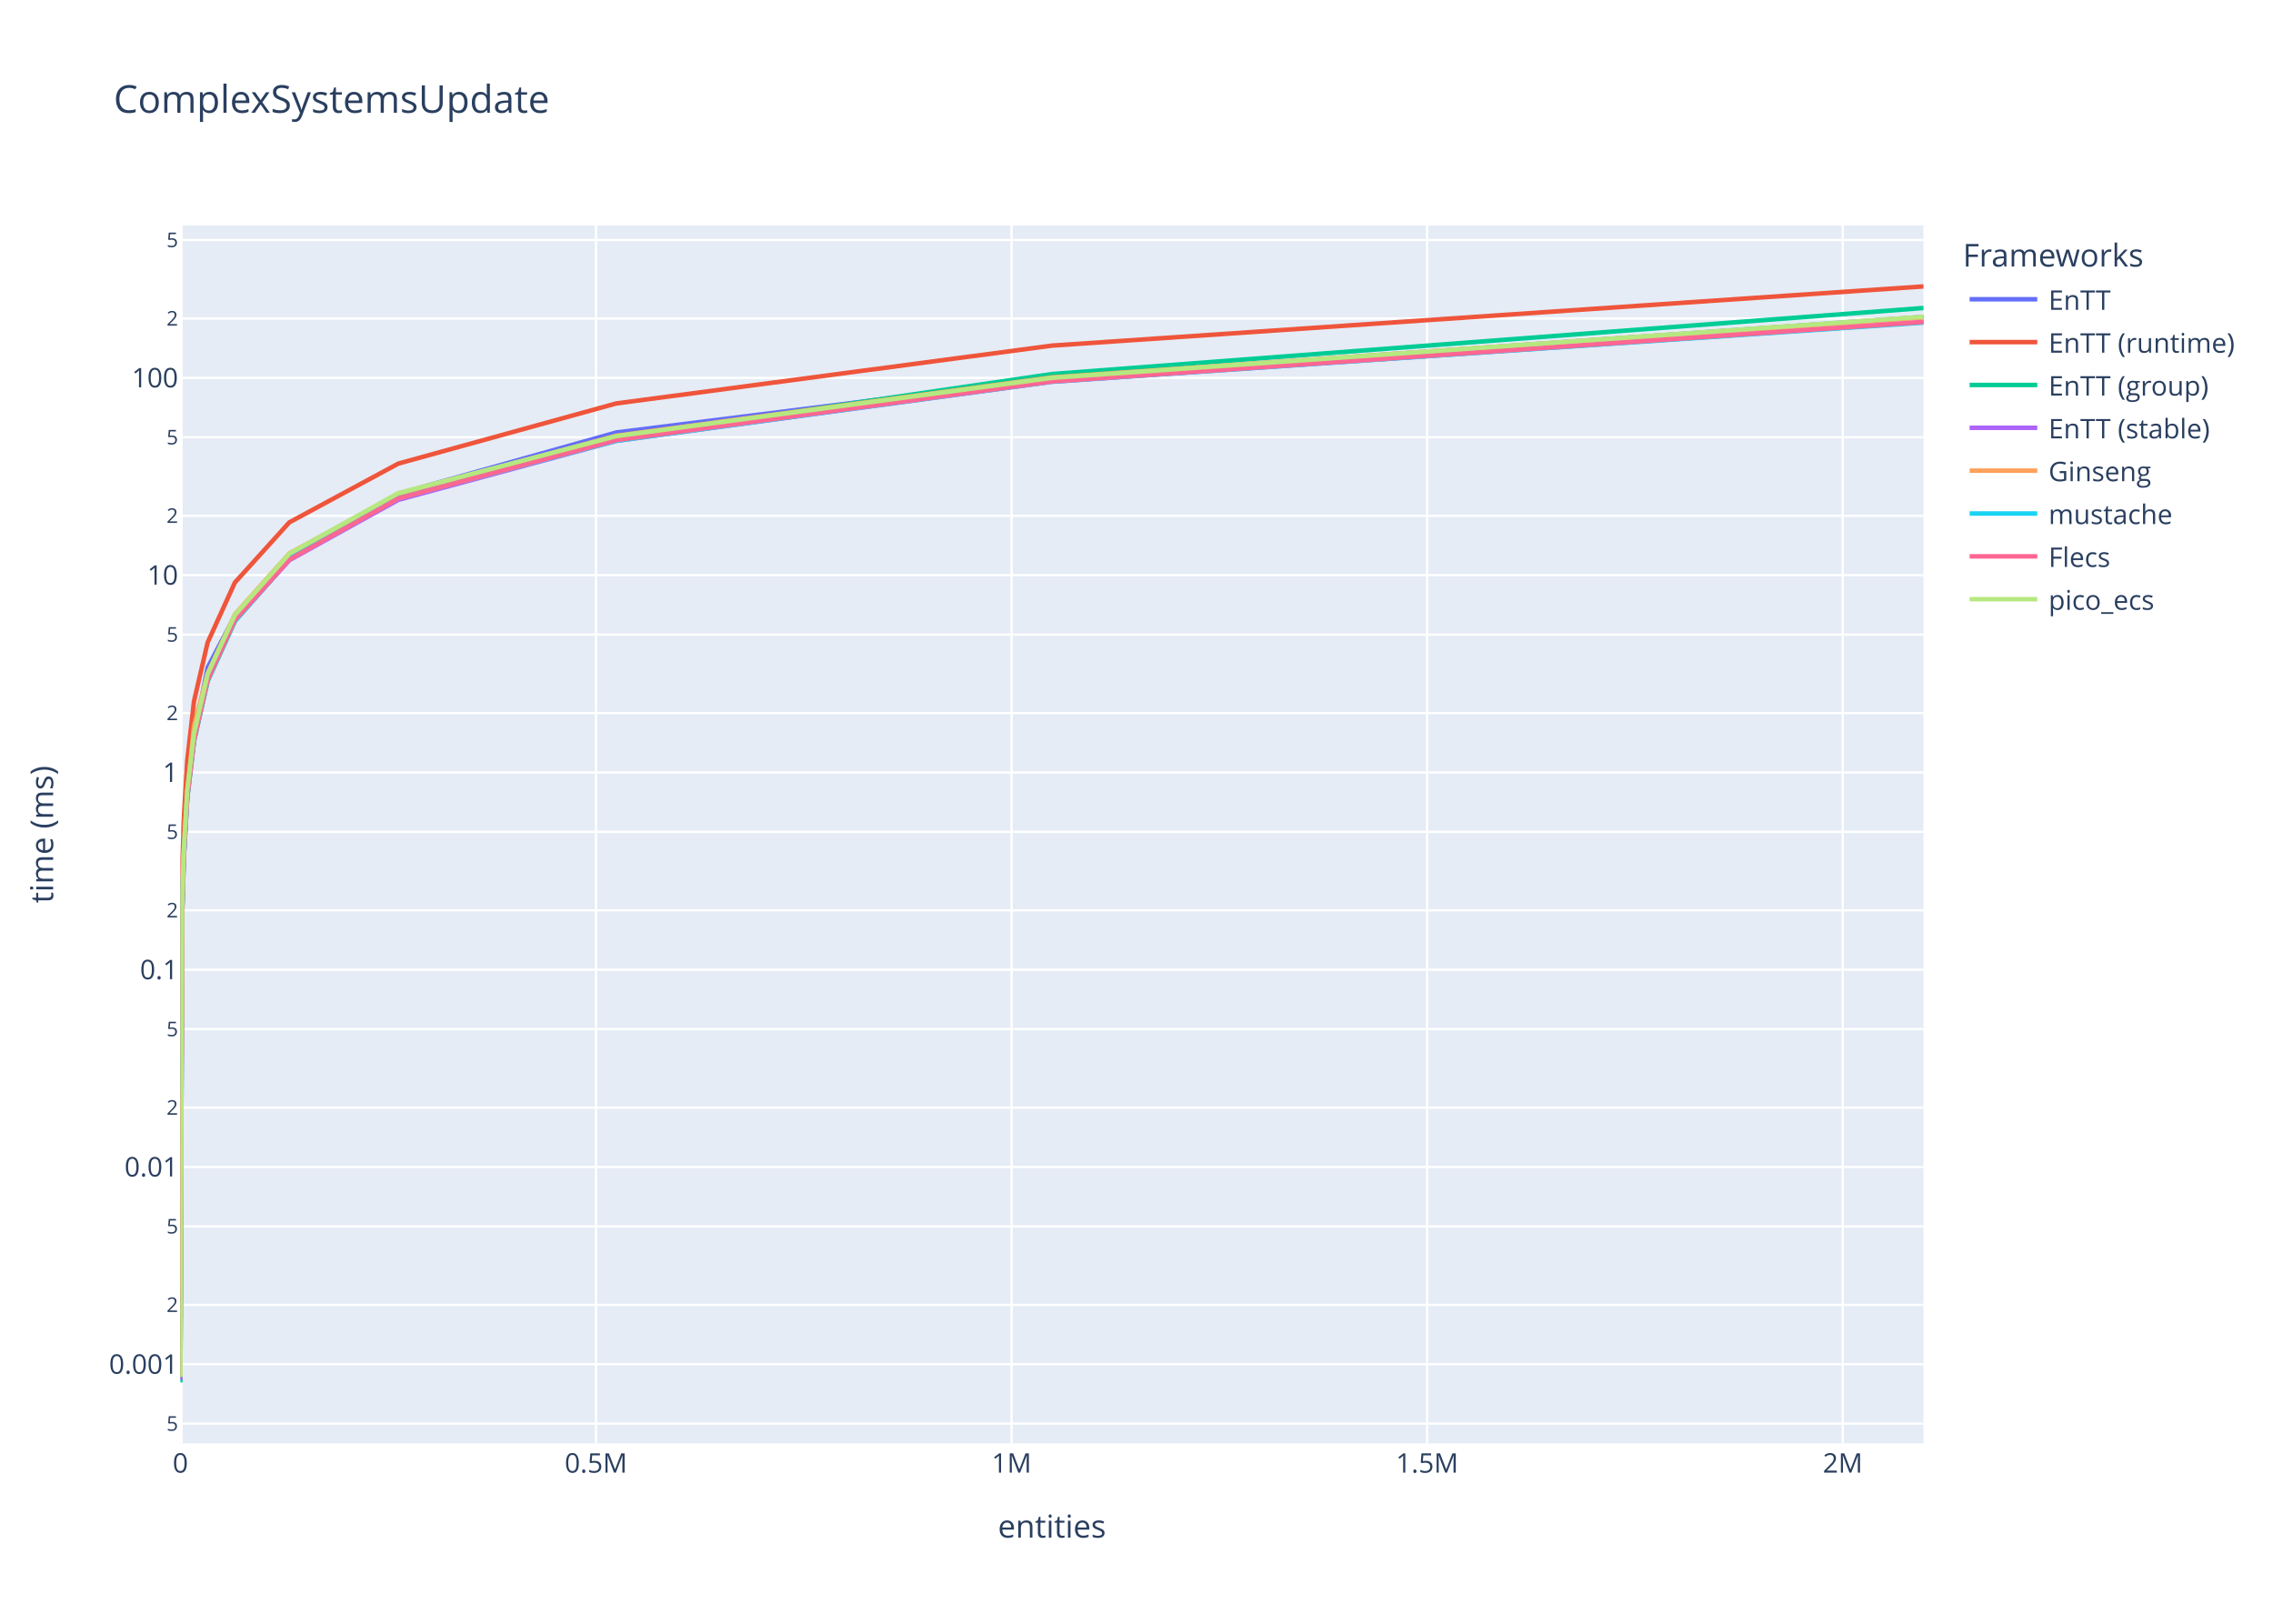
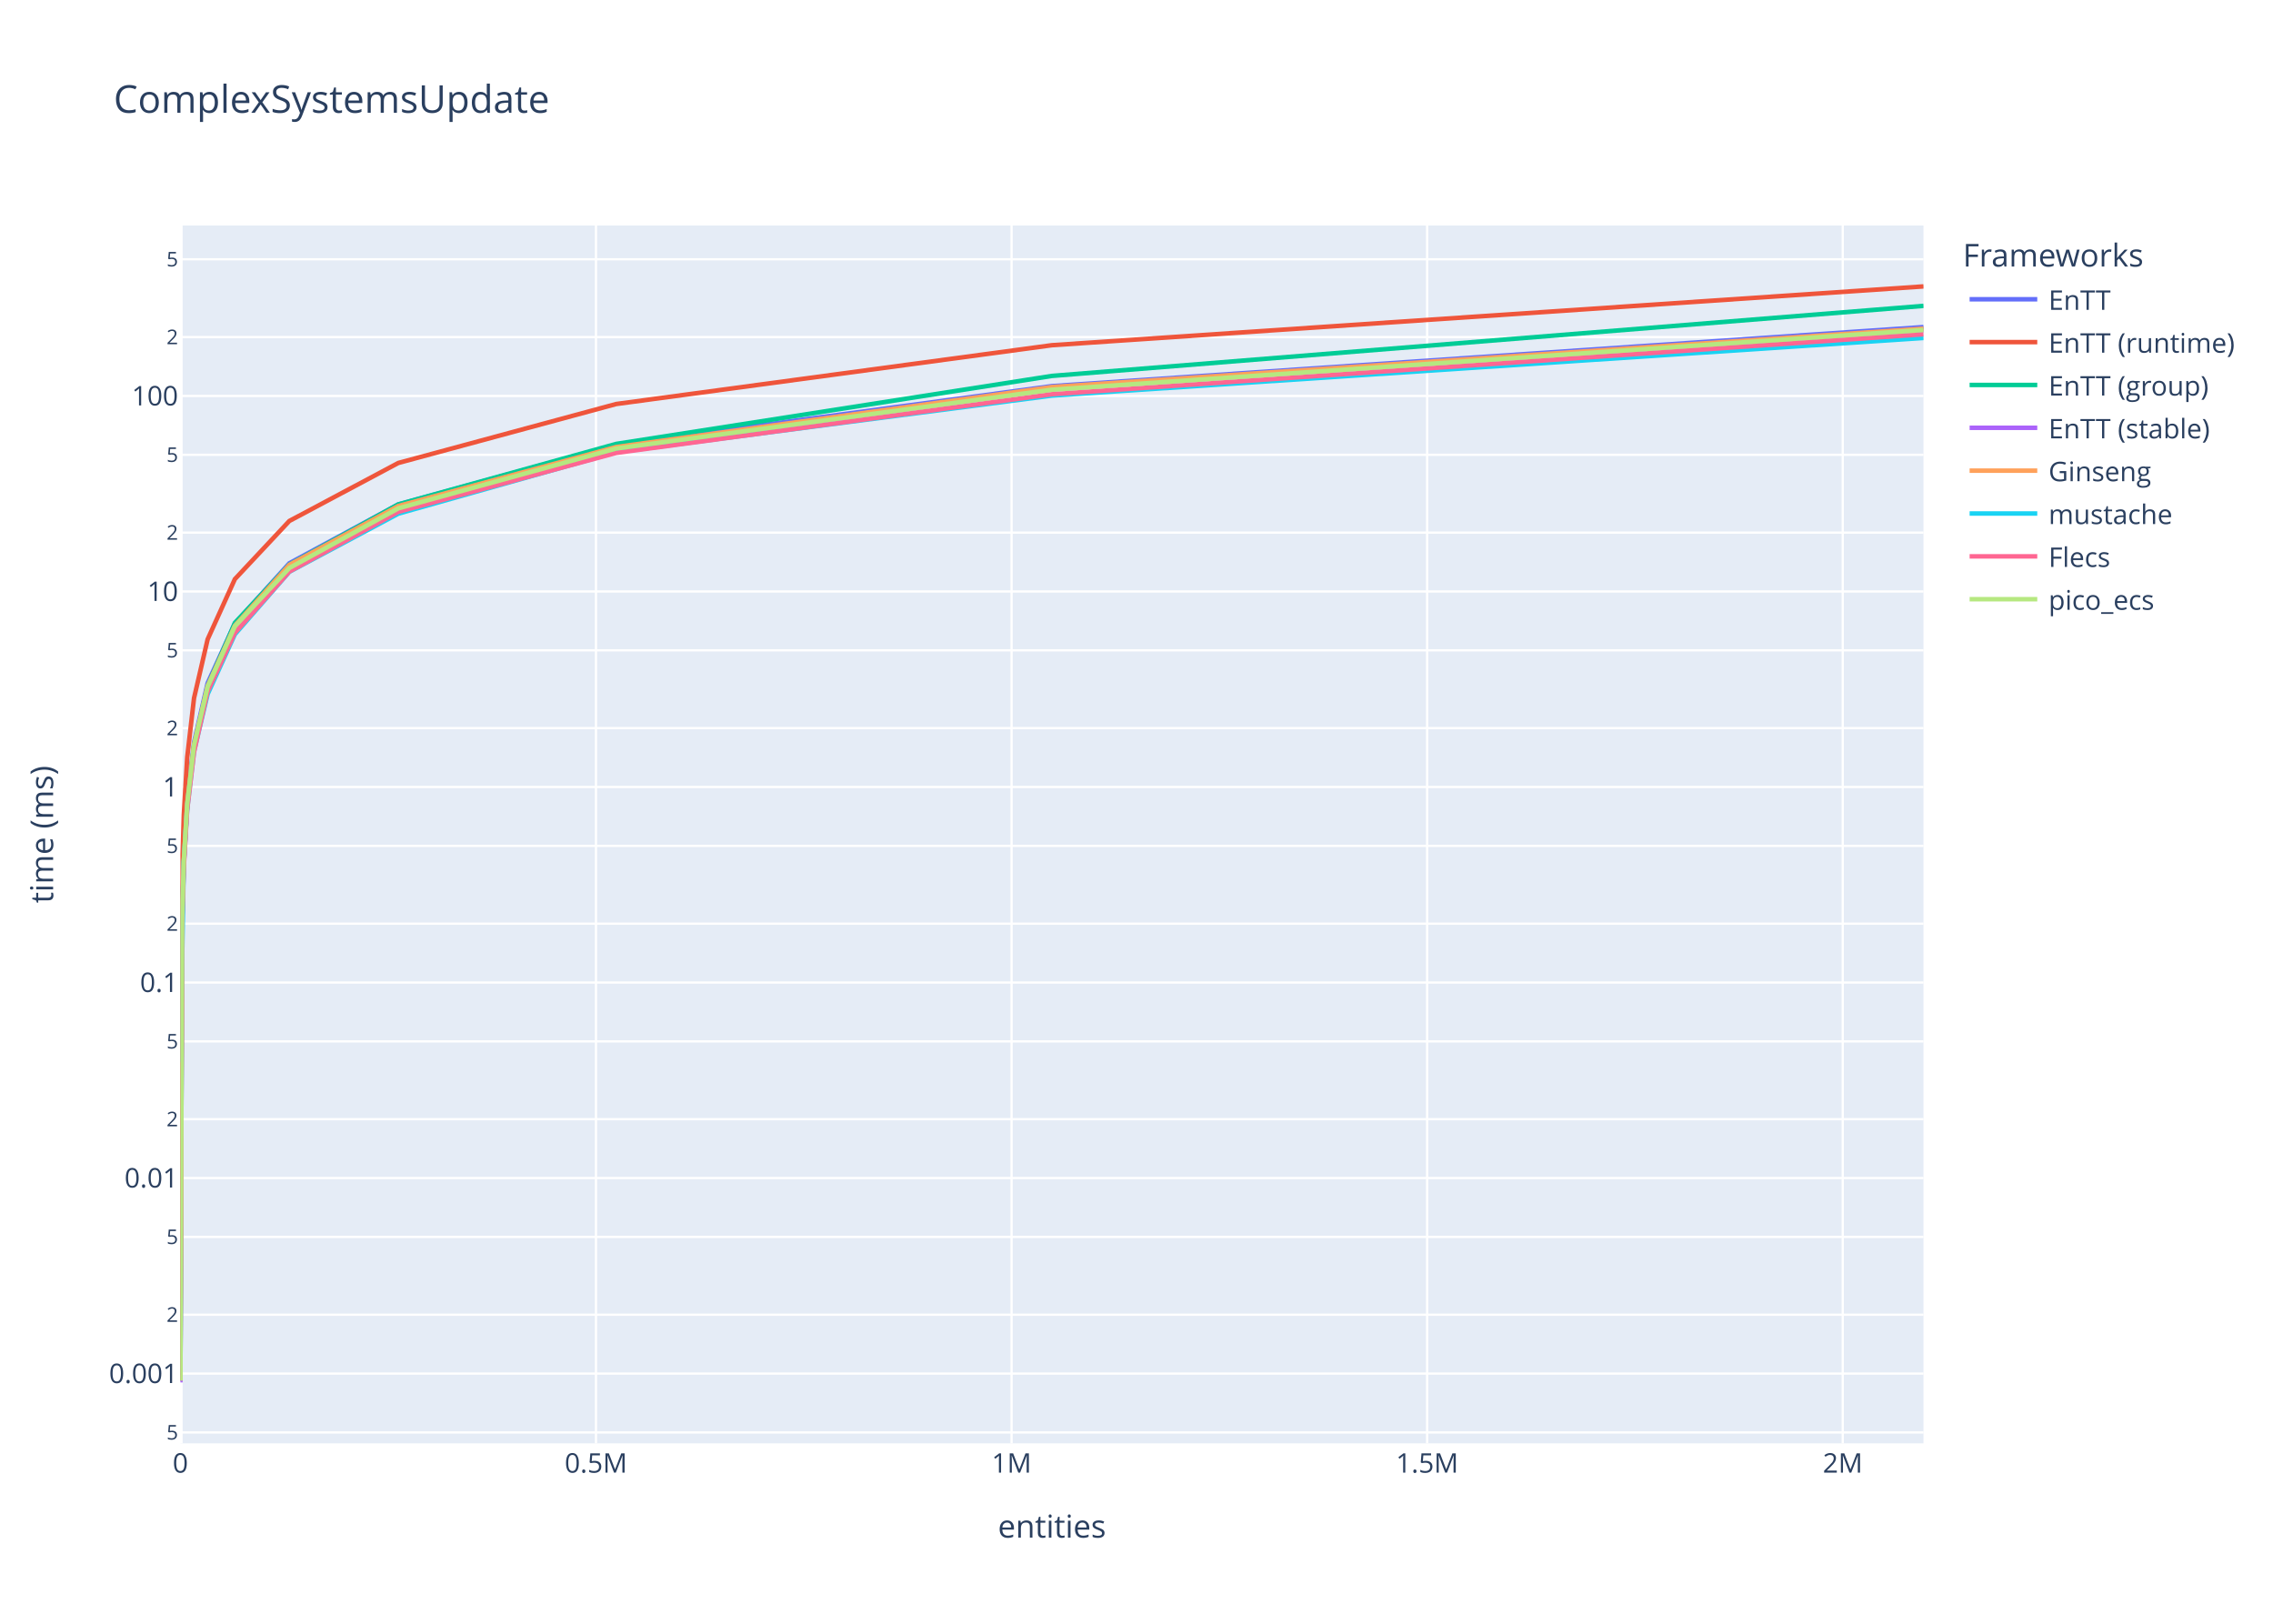
<svg xmlns="http://www.w3.org/2000/svg" class="main-svg" width="1008" height="720" style="" viewBox="0 0 1008 720">
  <rect x="0" y="0" width="1008" height="720" style="fill: rgb(255, 255, 255); fill-opacity: 1;" />
-   <defs id="defs-f46cfc">
+   <defs id="defs-4de350">
    <g class="clips">
-       <clipPath id="clipf46cfcxyplot" class="plotclip">
+       <clipPath id="clip4de350xyplot" class="plotclip">
        <rect width="773" height="540" />
      </clipPath>
-       <clipPath class="axesclip" id="clipf46cfcx">
+       <clipPath class="axesclip" id="clip4de350x">
        <rect x="80" y="0" width="773" height="720" />
      </clipPath>
-       <clipPath class="axesclip" id="clipf46cfcy">
+       <clipPath class="axesclip" id="clip4de350y">
        <rect x="0" y="100" width="1008" height="540" />
      </clipPath>
-       <clipPath class="axesclip" id="clipf46cfcxy">
+       <clipPath class="axesclip" id="clip4de350xy">
        <rect x="80" y="100" width="773" height="540" />
      </clipPath>
    </g>
    <g class="gradients" />
    <g class="patterns" />
  </defs>
  <g class="bglayer">
    <rect class="bg" x="80" y="100" width="773" height="540" style="fill: rgb(229, 236, 246); fill-opacity: 1; stroke-width: 0;" />
  </g>
  <g class="layer-below">
    <g class="imagelayer" />
    <g class="shapelayer" />
  </g>
  <g class="cartesianlayer">
    <g class="subplot xy">
      <g class="layer-subplot">
        <g class="shapelayer" />
        <g class="imagelayer" />
      </g>
      <g class="minor-gridlayer">
        <g class="x" />
        <g class="y" />
      </g>
      <g class="gridlayer">
        <g class="x">
          <path class="xgrid crisp" transform="translate(264.3,0)" d="M0,100v540" style="stroke: rgb(255, 255, 255); stroke-opacity: 1; stroke-width: 1px;" />
          <path class="xgrid crisp" transform="translate(448.6,0)" d="M0,100v540" style="stroke: rgb(255, 255, 255); stroke-opacity: 1; stroke-width: 1px;" />
          <path class="xgrid crisp" transform="translate(632.89,0)" d="M0,100v540" style="stroke: rgb(255, 255, 255); stroke-opacity: 1; stroke-width: 1px;" />
          <path class="xgrid crisp" transform="translate(817.19,0)" d="M0,100v540" style="stroke: rgb(255, 255, 255); stroke-opacity: 1; stroke-width: 1px;" />
        </g>
        <g class="y">
-           <path class="ygrid crisp" transform="translate(0,631.28)" d="M80,0h773" style="stroke: rgb(255, 255, 255); stroke-opacity: 1; stroke-width: 1px;" />
-           <path class="ygrid crisp" transform="translate(0,604.95)" d="M80,0h773" style="stroke: rgb(255, 255, 255); stroke-opacity: 1; stroke-width: 1px;" />
-           <path class="ygrid crisp" transform="translate(0,578.61)" d="M80,0h773" style="stroke: rgb(255, 255, 255); stroke-opacity: 1; stroke-width: 1px;" />
-           <path class="ygrid crisp" transform="translate(0,543.8)" d="M80,0h773" style="stroke: rgb(255, 255, 255); stroke-opacity: 1; stroke-width: 1px;" />
-           <path class="ygrid crisp" transform="translate(0,517.47)" d="M80,0h773" style="stroke: rgb(255, 255, 255); stroke-opacity: 1; stroke-width: 1px;" />
-           <path class="ygrid crisp" transform="translate(0,491.14)" d="M80,0h773" style="stroke: rgb(255, 255, 255); stroke-opacity: 1; stroke-width: 1px;" />
-           <path class="ygrid crisp" transform="translate(0,456.33)" d="M80,0h773" style="stroke: rgb(255, 255, 255); stroke-opacity: 1; stroke-width: 1px;" />
-           <path class="ygrid crisp" transform="translate(0,430)" d="M80,0h773" style="stroke: rgb(255, 255, 255); stroke-opacity: 1; stroke-width: 1px;" />
-           <path class="ygrid crisp" transform="translate(0,403.66)" d="M80,0h773" style="stroke: rgb(255, 255, 255); stroke-opacity: 1; stroke-width: 1px;" />
-           <path class="ygrid crisp" transform="translate(0,368.85)" d="M80,0h773" style="stroke: rgb(255, 255, 255); stroke-opacity: 1; stroke-width: 1px;" />
-           <path class="ygrid crisp" transform="translate(0,342.52)" d="M80,0h773" style="stroke: rgb(255, 255, 255); stroke-opacity: 1; stroke-width: 1px;" />
-           <path class="ygrid crisp" transform="translate(0,316.19)" d="M80,0h773" style="stroke: rgb(255, 255, 255); stroke-opacity: 1; stroke-width: 1px;" />
-           <path class="ygrid crisp" transform="translate(0,281.38)" d="M80,0h773" style="stroke: rgb(255, 255, 255); stroke-opacity: 1; stroke-width: 1px;" />
-           <path class="ygrid crisp" transform="translate(0,255.04)" d="M80,0h773" style="stroke: rgb(255, 255, 255); stroke-opacity: 1; stroke-width: 1px;" />
-           <path class="ygrid crisp" transform="translate(0,228.71)" d="M80,0h773" style="stroke: rgb(255, 255, 255); stroke-opacity: 1; stroke-width: 1px;" />
-           <path class="ygrid crisp" transform="translate(0,193.9)" d="M80,0h773" style="stroke: rgb(255, 255, 255); stroke-opacity: 1; stroke-width: 1px;" />
-           <path class="ygrid crisp" transform="translate(0,167.57)" d="M80,0h773" style="stroke: rgb(255, 255, 255); stroke-opacity: 1; stroke-width: 1px;" />
-           <path class="ygrid crisp" transform="translate(0,141.23)" d="M80,0h773" style="stroke: rgb(255, 255, 255); stroke-opacity: 1; stroke-width: 1px;" />
-           <path class="ygrid crisp" transform="translate(0,106.42)" d="M80,0h773" style="stroke: rgb(255, 255, 255); stroke-opacity: 1; stroke-width: 1px;" />
+           <path class="ygrid crisp" transform="translate(0,635.17)" d="M80,0h773" style="stroke: rgb(255, 255, 255); stroke-opacity: 1; stroke-width: 1px;" />
+           <path class="ygrid crisp" transform="translate(0,609.07)" d="M80,0h773" style="stroke: rgb(255, 255, 255); stroke-opacity: 1; stroke-width: 1px;" />
+           <path class="ygrid crisp" transform="translate(0,582.98)" d="M80,0h773" style="stroke: rgb(255, 255, 255); stroke-opacity: 1; stroke-width: 1px;" />
+           <path class="ygrid crisp" transform="translate(0,548.47)" d="M80,0h773" style="stroke: rgb(255, 255, 255); stroke-opacity: 1; stroke-width: 1px;" />
+           <path class="ygrid crisp" transform="translate(0,522.37)" d="M80,0h773" style="stroke: rgb(255, 255, 255); stroke-opacity: 1; stroke-width: 1px;" />
+           <path class="ygrid crisp" transform="translate(0,496.27)" d="M80,0h773" style="stroke: rgb(255, 255, 255); stroke-opacity: 1; stroke-width: 1px;" />
+           <path class="ygrid crisp" transform="translate(0,461.77)" d="M80,0h773" style="stroke: rgb(255, 255, 255); stroke-opacity: 1; stroke-width: 1px;" />
+           <path class="ygrid crisp" transform="translate(0,435.67)" d="M80,0h773" style="stroke: rgb(255, 255, 255); stroke-opacity: 1; stroke-width: 1px;" />
+           <path class="ygrid crisp" transform="translate(0,409.57)" d="M80,0h773" style="stroke: rgb(255, 255, 255); stroke-opacity: 1; stroke-width: 1px;" />
+           <path class="ygrid crisp" transform="translate(0,375.07)" d="M80,0h773" style="stroke: rgb(255, 255, 255); stroke-opacity: 1; stroke-width: 1px;" />
+           <path class="ygrid crisp" transform="translate(0,348.97)" d="M80,0h773" style="stroke: rgb(255, 255, 255); stroke-opacity: 1; stroke-width: 1px;" />
+           <path class="ygrid crisp" transform="translate(0,322.87)" d="M80,0h773" style="stroke: rgb(255, 255, 255); stroke-opacity: 1; stroke-width: 1px;" />
+           <path class="ygrid crisp" transform="translate(0,288.37)" d="M80,0h773" style="stroke: rgb(255, 255, 255); stroke-opacity: 1; stroke-width: 1px;" />
+           <path class="ygrid crisp" transform="translate(0,262.27)" d="M80,0h773" style="stroke: rgb(255, 255, 255); stroke-opacity: 1; stroke-width: 1px;" />
+           <path class="ygrid crisp" transform="translate(0,236.17)" d="M80,0h773" style="stroke: rgb(255, 255, 255); stroke-opacity: 1; stroke-width: 1px;" />
+           <path class="ygrid crisp" transform="translate(0,201.67)" d="M80,0h773" style="stroke: rgb(255, 255, 255); stroke-opacity: 1; stroke-width: 1px;" />
+           <path class="ygrid crisp" transform="translate(0,175.57)" d="M80,0h773" style="stroke: rgb(255, 255, 255); stroke-opacity: 1; stroke-width: 1px;" />
+           <path class="ygrid crisp" transform="translate(0,149.47)" d="M80,0h773" style="stroke: rgb(255, 255, 255); stroke-opacity: 1; stroke-width: 1px;" />
+           <path class="ygrid crisp" transform="translate(0,114.97)" d="M80,0h773" style="stroke: rgb(255, 255, 255); stroke-opacity: 1; stroke-width: 1px;" />
        </g>
      </g>
      <g class="zerolinelayer">
        <path class="xzl zl crisp" transform="translate(80,0)" d="M0,100v540" style="stroke: rgb(255, 255, 255); stroke-opacity: 1; stroke-width: 2px;" />
      </g>
      <path class="xlines-below" />
      <path class="ylines-below" />
      <g class="overlines-below" />
      <g class="xaxislayer-below" />
      <g class="yaxislayer-below" />
      <g class="overaxes-below" />
-       <g class="plot" transform="translate(80,100)" clip-path="url(#clipf46cfcxyplot)">
+       <g class="plot" transform="translate(80,100)" clip-path="url(#clip4de350xyplot)">
        <g class="scatterlayer mlayer">
-           <g class="trace scatter tracea5ffcf" style="stroke-miterlimit: 2; opacity: 1;">
-             <g class="fills" />
-             <g class="errorbars" />
-             <g class="lines">
-               <path class="js-line" d="M0,510.11L0.75,304.83L1.51,278.63L3.02,252.3L6.04,226.28L12.08,196.04L24.16,173.07L48.31,145.88L96.63,118.95L193.25,91.78L386.5,67.59L773,40.54" style="vector-effect: non-scaling-stroke; fill: none; stroke: rgb(99, 110, 250); stroke-opacity: 1; stroke-width: 2px; opacity: 1;" />
-             </g>
-             <g class="points" />
-             <g class="text" />
-           </g>
-           <g class="trace scatter tracec1af5a" style="stroke-miterlimit: 2; opacity: 1;">
-             <g class="fills" />
-             <g class="errorbars" />
-             <g class="lines">
-               <path class="js-line" d="M0,498.21L0.75,289.47L1.51,263.47L3.02,237.41L6.04,210.89L12.08,184.9L24.16,158.31L48.31,131.62L96.63,105.57L193.25,78.9L386.5,53.25L773,27" style="vector-effect: non-scaling-stroke; fill: none; stroke: rgb(239, 85, 59); stroke-opacity: 1; stroke-width: 2px; opacity: 1;" />
-             </g>
-             <g class="points" />
-             <g class="text" />
-           </g>
-           <g class="trace scatter trace112794" style="stroke-miterlimit: 2; opacity: 1;">
-             <g class="fills" />
-             <g class="errorbars" />
-             <g class="lines">
-               <path class="js-line" d="M0,513L0.75,305.82L1.51,279.87L3.02,253.95L6.04,228.62L12.08,202.1L24.16,175.48L48.31,147.89L96.63,120.99L193.25,94.16L386.5,65.86L773,36.57" style="vector-effect: non-scaling-stroke; fill: none; stroke: rgb(0, 204, 150); stroke-opacity: 1; stroke-width: 2px; opacity: 1;" />
-             </g>
-             <g class="points" />
-             <g class="text" />
-           </g>
-           <g class="trace scatter trace388084" style="stroke-miterlimit: 2; opacity: 1;">
-             <g class="fills" />
-             <g class="errorbars" />
-             <g class="lines">
-               <path class="js-line" d="M0,511.93L0.75,307.25L1.51,281.24L3.02,253.52L6.04,228.15L12.08,201.31L24.16,175.09L48.31,148.41L96.63,121.64L193.25,95.49L386.5,69.28L773,42.84" style="vector-effect: non-scaling-stroke; fill: none; stroke: rgb(171, 99, 250); stroke-opacity: 1; stroke-width: 2px; opacity: 1;" />
-             </g>
-             <g class="points" />
-             <g class="text" />
-           </g>
-           <g class="trace scatter trace6dce77" style="stroke-miterlimit: 2; opacity: 1;">
-             <g class="fills" />
-             <g class="errorbars" />
-             <g class="lines">
-               <path class="js-line" d="M0,510.55L0.75,304.05L1.51,277.86L3.02,251.89L6.04,221.72L12.08,198.61L24.16,172.43L48.31,145.37L96.63,119.18L193.25,93.22L386.5,67.32L773,40.76" style="vector-effect: non-scaling-stroke; fill: none; stroke: rgb(255, 161, 90); stroke-opacity: 1; stroke-width: 2px; opacity: 1;" />
-             </g>
-             <g class="points" />
-             <g class="text" />
-           </g>
-           <g class="trace scatter trace54323b" style="stroke-miterlimit: 2; opacity: 1;">
-             <g class="fills" />
-             <g class="errorbars" />
-             <g class="lines">
-               <path class="js-line" d="M0,383.86L0.02,376.93L0.05,370.07L0.75,302.86L1.51,279.1L3.02,253.82L6.04,228.23L12.08,201.79L24.16,175.36L48.31,147.98L96.63,120.95L193.25,95.47L386.5,69.21L773,43.05" style="vector-effect: non-scaling-stroke; fill: none; stroke: rgb(25, 211, 243); stroke-opacity: 1; stroke-width: 2px; opacity: 1;" />
-             </g>
-             <g class="points" />
-             <g class="text" />
-           </g>
-           <g class="trace scatter tracef79ea5" style="stroke-miterlimit: 2; opacity: 1;">
-             <g class="fills" />
-             <g class="errorbars" />
-             <g class="lines">
-               <path class="js-line" d="M0,476.56L0.75,304.81L1.51,279.36L3.02,254L6.04,228.25L12.08,201.52L24.16,174.91L48.31,148.17L96.63,121.05L193.25,95.18L386.5,69.14L773,42.77" style="vector-effect: non-scaling-stroke; fill: none; stroke: rgb(255, 102, 146); stroke-opacity: 1; stroke-width: 2px; opacity: 1;" />
-             </g>
-             <g class="points" />
-             <g class="text" />
-           </g>
-           <g class="trace scatter trace88b984" style="stroke-miterlimit: 2; opacity: 1;">
-             <g class="fills" />
-             <g class="errorbars" />
-             <g class="lines">
-               <path class="js-line" d="M0,510.5L0.75,302.48L1.51,277L3.02,250.55L6.04,225.23L12.08,198.89L24.16,172.73L48.31,145.55L96.63,118.64L193.25,93.39L386.5,67.54L773,40.43" style="vector-effect: non-scaling-stroke; fill: none; stroke: rgb(182, 232, 128); stroke-opacity: 1; stroke-width: 2px; opacity: 1;" />
+           <g class="trace scatter trace9dda28" style="stroke-miterlimit: 2; opacity: 1;">
+             <g class="fills" />
+             <g class="errorbars" />
+             <g class="lines">
+               <path class="js-line" d="M0,509.57L0.75,305.81L1.51,280.32L3.02,255.17L6.04,229.26L12.08,202.91L24.16,176.47L48.31,149.77L96.63,123.68L193.25,97.2L386.5,71.21L773,45.03" style="vector-effect: non-scaling-stroke; fill: none; stroke: rgb(99, 110, 250); stroke-opacity: 1; stroke-width: 2px; opacity: 1;" />
+             </g>
+             <g class="points" />
+             <g class="text" />
+           </g>
+           <g class="trace scatter trace485699" style="stroke-miterlimit: 2; opacity: 1;">
+             <g class="fills" />
+             <g class="errorbars" />
+             <g class="lines">
+               <path class="js-line" d="M0,493.36L0.75,287.3L1.51,261.36L3.02,235.82L6.04,209.57L12.08,183.48L24.16,156.79L48.31,131.01L96.63,105.29L193.25,79.15L386.5,53.07L773,27" style="vector-effect: non-scaling-stroke; fill: none; stroke: rgb(239, 85, 59); stroke-opacity: 1; stroke-width: 2px; opacity: 1;" />
+             </g>
+             <g class="points" />
+             <g class="text" />
+           </g>
+           <g class="trace scatter trace1999ac" style="stroke-miterlimit: 2; opacity: 1;">
+             <g class="fills" />
+             <g class="errorbars" />
+             <g class="lines">
+               <path class="js-line" d="M0,512.3L0.75,308.6L1.51,283.02L3.02,256.85L6.04,230.84L12.08,204.1L24.16,176.19L48.31,150.35L96.63,123.65L193.25,96.84L386.5,66.69L773,35.63" style="vector-effect: non-scaling-stroke; fill: none; stroke: rgb(0, 204, 150); stroke-opacity: 1; stroke-width: 2px; opacity: 1;" />
+             </g>
+             <g class="points" />
+             <g class="text" />
+           </g>
+           <g class="trace scatter trace6eed6e" style="stroke-miterlimit: 2; opacity: 1;">
+             <g class="fills" />
+             <g class="errorbars" />
+             <g class="lines">
+               <path class="js-line" d="M0,513L0.75,309.81L1.51,283.55L3.02,257.16L6.04,231.13L12.08,204.47L24.16,177.53L48.31,151.45L96.63,125.06L193.25,99.09L386.5,72.69L773,46.38" style="vector-effect: non-scaling-stroke; fill: none; stroke: rgb(171, 99, 250); stroke-opacity: 1; stroke-width: 2px; opacity: 1;" />
+             </g>
+             <g class="points" />
+             <g class="text" />
+           </g>
+           <g class="trace scatter traceba8039" style="stroke-miterlimit: 2; opacity: 1;">
+             <g class="fills" />
+             <g class="errorbars" />
+             <g class="lines">
+               <path class="js-line" d="M0,512.17L0.75,309.06L1.51,281.82L3.02,257.01L6.04,230.42L12.08,204.18L24.16,177.48L48.31,150.46L96.63,124.38L193.25,98.21L386.5,71.61L773,45.72" style="vector-effect: non-scaling-stroke; fill: none; stroke: rgb(255, 161, 90); stroke-opacity: 1; stroke-width: 2px; opacity: 1;" />
+             </g>
+             <g class="points" />
+             <g class="text" />
+           </g>
+           <g class="trace scatter trace1783ab" style="stroke-miterlimit: 2; opacity: 1;">
+             <g class="fills" />
+             <g class="errorbars" />
+             <g class="lines">
+               <path class="js-line" d="M0,371.06L1.51,282.11L3.02,258.74L6.04,233.17L12.08,207.8L24.16,181.27L48.31,153.56L96.63,127.77L193.25,100.52L386.5,75.41L773,49.86" style="vector-effect: non-scaling-stroke; fill: none; stroke: rgb(25, 211, 243); stroke-opacity: 1; stroke-width: 2px; opacity: 1;" />
+             </g>
+             <g class="points" />
+             <g class="text" />
+           </g>
+           <g class="trace scatter trace948197" style="stroke-miterlimit: 2; opacity: 1;">
+             <g class="fills" />
+             <g class="errorbars" />
+             <g class="lines">
+               <path class="js-line" d="M0,475.69L0.75,310.46L1.51,284.77L3.02,259.01L6.04,233.55L12.08,206.65L24.16,180.64L48.31,153.46L96.63,126.96L193.25,100.83L386.5,74.8L773,48.22" style="vector-effect: non-scaling-stroke; fill: none; stroke: rgb(255, 102, 146); stroke-opacity: 1; stroke-width: 2px; opacity: 1;" />
+             </g>
+             <g class="points" />
+             <g class="text" />
+           </g>
+           <g class="trace scatter trace9358b4" style="stroke-miterlimit: 2; opacity: 1;">
+             <g class="fills" />
+             <g class="errorbars" />
+             <g class="lines">
+               <path class="js-line" d="M0,512.13L0.75,307.61L1.51,281.93L3.02,256.41L6.04,230.45L12.08,204.51L24.16,177.7L48.31,151.86L96.63,125.41L193.25,98.87L386.5,72.8L773,46.31" style="vector-effect: non-scaling-stroke; fill: none; stroke: rgb(182, 232, 128); stroke-opacity: 1; stroke-width: 2px; opacity: 1;" />
            </g>
            <g class="points" />
            <g class="text" />
          </g>
        </g>
      </g>
      <g class="overplot" />
      <path class="xlines-above crisp" d="M0,0" style="fill: none;" />
      <path class="ylines-above crisp" d="M0,0" style="fill: none;" />
      <g class="overlines-above" />
      <g class="xaxislayer-above">
        <g class="xtick">
          <text text-anchor="middle" x="0" y="653" transform="translate(80,0)" style="font-family: 'Open Sans', verdana, arial, sans-serif; font-size: 12px; fill: rgb(42, 63, 95); fill-opacity: 1; white-space: pre; opacity: 1;">0</text>
        </g>
        <g class="xtick">
          <text text-anchor="middle" x="0" y="653" style="font-family: 'Open Sans', verdana, arial, sans-serif; font-size: 12px; fill: rgb(42, 63, 95); fill-opacity: 1; white-space: pre; opacity: 1;" transform="translate(264.3,0)">0.5M</text>
        </g>
        <g class="xtick">
          <text text-anchor="middle" x="0" y="653" style="font-family: 'Open Sans', verdana, arial, sans-serif; font-size: 12px; fill: rgb(42, 63, 95); fill-opacity: 1; white-space: pre; opacity: 1;" transform="translate(448.6,0)">1M</text>
        </g>
        <g class="xtick">
          <text text-anchor="middle" x="0" y="653" style="font-family: 'Open Sans', verdana, arial, sans-serif; font-size: 12px; fill: rgb(42, 63, 95); fill-opacity: 1; white-space: pre; opacity: 1;" transform="translate(632.89,0)">1.5M</text>
        </g>
        <g class="xtick">
          <text text-anchor="middle" x="0" y="653" style="font-family: 'Open Sans', verdana, arial, sans-serif; font-size: 12px; fill: rgb(42, 63, 95); fill-opacity: 1; white-space: pre; opacity: 1;" transform="translate(817.19,0)">2M</text>
        </g>
      </g>
      <g class="yaxislayer-above">
        <g class="ytick">
-           <text text-anchor="end" x="79" y="3.15" transform="translate(0,631.28)" style="font-family: 'Open Sans', verdana, arial, sans-serif; font-size: 9px; fill: rgb(42, 63, 95); fill-opacity: 1; white-space: pre; opacity: 1;">5</text>
-         </g>
-         <g class="ytick">
-           <text text-anchor="end" x="79" y="4.2" style="font-family: 'Open Sans', verdana, arial, sans-serif; font-size: 12px; fill: rgb(42, 63, 95); fill-opacity: 1; white-space: pre; opacity: 1;" transform="translate(0,604.95)">0.001</text>
-         </g>
-         <g class="ytick">
-           <text text-anchor="end" x="79" y="3.15" style="font-family: 'Open Sans', verdana, arial, sans-serif; font-size: 9px; fill: rgb(42, 63, 95); fill-opacity: 1; white-space: pre; opacity: 1;" transform="translate(0,578.61)">2</text>
-         </g>
-         <g class="ytick">
-           <text text-anchor="end" x="79" y="3.15" style="font-family: 'Open Sans', verdana, arial, sans-serif; font-size: 9px; fill: rgb(42, 63, 95); fill-opacity: 1; white-space: pre; opacity: 1;" transform="translate(0,543.8)">5</text>
-         </g>
-         <g class="ytick">
-           <text text-anchor="end" x="79" y="4.2" style="font-family: 'Open Sans', verdana, arial, sans-serif; font-size: 12px; fill: rgb(42, 63, 95); fill-opacity: 1; white-space: pre; opacity: 1;" transform="translate(0,517.47)">0.01</text>
-         </g>
-         <g class="ytick">
-           <text text-anchor="end" x="79" y="3.15" style="font-family: 'Open Sans', verdana, arial, sans-serif; font-size: 9px; fill: rgb(42, 63, 95); fill-opacity: 1; white-space: pre; opacity: 1;" transform="translate(0,491.14)">2</text>
-         </g>
-         <g class="ytick">
-           <text text-anchor="end" x="79" y="3.15" style="font-family: 'Open Sans', verdana, arial, sans-serif; font-size: 9px; fill: rgb(42, 63, 95); fill-opacity: 1; white-space: pre; opacity: 1;" transform="translate(0,456.33)">5</text>
-         </g>
-         <g class="ytick">
-           <text text-anchor="end" x="79" y="4.2" style="font-family: 'Open Sans', verdana, arial, sans-serif; font-size: 12px; fill: rgb(42, 63, 95); fill-opacity: 1; white-space: pre; opacity: 1;" transform="translate(0,430)">0.1</text>
-         </g>
-         <g class="ytick">
-           <text text-anchor="end" x="79" y="3.15" style="font-family: 'Open Sans', verdana, arial, sans-serif; font-size: 9px; fill: rgb(42, 63, 95); fill-opacity: 1; white-space: pre; opacity: 1;" transform="translate(0,403.66)">2</text>
-         </g>
-         <g class="ytick">
-           <text text-anchor="end" x="79" y="3.15" style="font-family: 'Open Sans', verdana, arial, sans-serif; font-size: 9px; fill: rgb(42, 63, 95); fill-opacity: 1; white-space: pre; opacity: 1;" transform="translate(0,368.85)">5</text>
-         </g>
-         <g class="ytick">
-           <text text-anchor="end" x="79" y="4.2" style="font-family: 'Open Sans', verdana, arial, sans-serif; font-size: 12px; fill: rgb(42, 63, 95); fill-opacity: 1; white-space: pre; opacity: 1;" transform="translate(0,342.52)">1</text>
-         </g>
-         <g class="ytick">
-           <text text-anchor="end" x="79" y="3.15" style="font-family: 'Open Sans', verdana, arial, sans-serif; font-size: 9px; fill: rgb(42, 63, 95); fill-opacity: 1; white-space: pre; opacity: 1;" transform="translate(0,316.19)">2</text>
-         </g>
-         <g class="ytick">
-           <text text-anchor="end" x="79" y="3.15" style="font-family: 'Open Sans', verdana, arial, sans-serif; font-size: 9px; fill: rgb(42, 63, 95); fill-opacity: 1; white-space: pre; opacity: 1;" transform="translate(0,281.38)">5</text>
-         </g>
-         <g class="ytick">
-           <text text-anchor="end" x="79" y="4.2" style="font-family: 'Open Sans', verdana, arial, sans-serif; font-size: 12px; fill: rgb(42, 63, 95); fill-opacity: 1; white-space: pre; opacity: 1;" transform="translate(0,255.04)">10</text>
-         </g>
-         <g class="ytick">
-           <text text-anchor="end" x="79" y="3.15" style="font-family: 'Open Sans', verdana, arial, sans-serif; font-size: 9px; fill: rgb(42, 63, 95); fill-opacity: 1; white-space: pre; opacity: 1;" transform="translate(0,228.71)">2</text>
-         </g>
-         <g class="ytick">
-           <text text-anchor="end" x="79" y="3.15" style="font-family: 'Open Sans', verdana, arial, sans-serif; font-size: 9px; fill: rgb(42, 63, 95); fill-opacity: 1; white-space: pre; opacity: 1;" transform="translate(0,193.9)">5</text>
-         </g>
-         <g class="ytick">
-           <text text-anchor="end" x="79" y="4.2" style="font-family: 'Open Sans', verdana, arial, sans-serif; font-size: 12px; fill: rgb(42, 63, 95); fill-opacity: 1; white-space: pre; opacity: 1;" transform="translate(0,167.57)">100</text>
-         </g>
-         <g class="ytick">
-           <text text-anchor="end" x="79" y="3.15" style="font-family: 'Open Sans', verdana, arial, sans-serif; font-size: 9px; fill: rgb(42, 63, 95); fill-opacity: 1; white-space: pre; opacity: 1;" transform="translate(0,141.23)">2</text>
-         </g>
-         <g class="ytick">
-           <text text-anchor="end" x="79" y="3.15" style="font-family: 'Open Sans', verdana, arial, sans-serif; font-size: 9px; fill: rgb(42, 63, 95); fill-opacity: 1; white-space: pre; opacity: 1;" transform="translate(0,106.42)">5</text>
+           <text text-anchor="end" x="79" y="3.15" transform="translate(0,635.17)" style="font-family: 'Open Sans', verdana, arial, sans-serif; font-size: 9px; fill: rgb(42, 63, 95); fill-opacity: 1; white-space: pre; opacity: 1;">5</text>
+         </g>
+         <g class="ytick">
+           <text text-anchor="end" x="79" y="4.2" style="font-family: 'Open Sans', verdana, arial, sans-serif; font-size: 12px; fill: rgb(42, 63, 95); fill-opacity: 1; white-space: pre; opacity: 1;" transform="translate(0,609.07)">0.001</text>
+         </g>
+         <g class="ytick">
+           <text text-anchor="end" x="79" y="3.15" style="font-family: 'Open Sans', verdana, arial, sans-serif; font-size: 9px; fill: rgb(42, 63, 95); fill-opacity: 1; white-space: pre; opacity: 1;" transform="translate(0,582.98)">2</text>
+         </g>
+         <g class="ytick">
+           <text text-anchor="end" x="79" y="3.15" style="font-family: 'Open Sans', verdana, arial, sans-serif; font-size: 9px; fill: rgb(42, 63, 95); fill-opacity: 1; white-space: pre; opacity: 1;" transform="translate(0,548.47)">5</text>
+         </g>
+         <g class="ytick">
+           <text text-anchor="end" x="79" y="4.2" style="font-family: 'Open Sans', verdana, arial, sans-serif; font-size: 12px; fill: rgb(42, 63, 95); fill-opacity: 1; white-space: pre; opacity: 1;" transform="translate(0,522.37)">0.01</text>
+         </g>
+         <g class="ytick">
+           <text text-anchor="end" x="79" y="3.15" style="font-family: 'Open Sans', verdana, arial, sans-serif; font-size: 9px; fill: rgb(42, 63, 95); fill-opacity: 1; white-space: pre; opacity: 1;" transform="translate(0,496.27)">2</text>
+         </g>
+         <g class="ytick">
+           <text text-anchor="end" x="79" y="3.15" style="font-family: 'Open Sans', verdana, arial, sans-serif; font-size: 9px; fill: rgb(42, 63, 95); fill-opacity: 1; white-space: pre; opacity: 1;" transform="translate(0,461.77)">5</text>
+         </g>
+         <g class="ytick">
+           <text text-anchor="end" x="79" y="4.2" style="font-family: 'Open Sans', verdana, arial, sans-serif; font-size: 12px; fill: rgb(42, 63, 95); fill-opacity: 1; white-space: pre; opacity: 1;" transform="translate(0,435.67)">0.1</text>
+         </g>
+         <g class="ytick">
+           <text text-anchor="end" x="79" y="3.15" style="font-family: 'Open Sans', verdana, arial, sans-serif; font-size: 9px; fill: rgb(42, 63, 95); fill-opacity: 1; white-space: pre; opacity: 1;" transform="translate(0,409.57)">2</text>
+         </g>
+         <g class="ytick">
+           <text text-anchor="end" x="79" y="3.15" style="font-family: 'Open Sans', verdana, arial, sans-serif; font-size: 9px; fill: rgb(42, 63, 95); fill-opacity: 1; white-space: pre; opacity: 1;" transform="translate(0,375.07)">5</text>
+         </g>
+         <g class="ytick">
+           <text text-anchor="end" x="79" y="4.2" style="font-family: 'Open Sans', verdana, arial, sans-serif; font-size: 12px; fill: rgb(42, 63, 95); fill-opacity: 1; white-space: pre; opacity: 1;" transform="translate(0,348.97)">1</text>
+         </g>
+         <g class="ytick">
+           <text text-anchor="end" x="79" y="3.15" style="font-family: 'Open Sans', verdana, arial, sans-serif; font-size: 9px; fill: rgb(42, 63, 95); fill-opacity: 1; white-space: pre; opacity: 1;" transform="translate(0,322.87)">2</text>
+         </g>
+         <g class="ytick">
+           <text text-anchor="end" x="79" y="3.15" style="font-family: 'Open Sans', verdana, arial, sans-serif; font-size: 9px; fill: rgb(42, 63, 95); fill-opacity: 1; white-space: pre; opacity: 1;" transform="translate(0,288.37)">5</text>
+         </g>
+         <g class="ytick">
+           <text text-anchor="end" x="79" y="4.2" style="font-family: 'Open Sans', verdana, arial, sans-serif; font-size: 12px; fill: rgb(42, 63, 95); fill-opacity: 1; white-space: pre; opacity: 1;" transform="translate(0,262.27)">10</text>
+         </g>
+         <g class="ytick">
+           <text text-anchor="end" x="79" y="3.15" style="font-family: 'Open Sans', verdana, arial, sans-serif; font-size: 9px; fill: rgb(42, 63, 95); fill-opacity: 1; white-space: pre; opacity: 1;" transform="translate(0,236.17)">2</text>
+         </g>
+         <g class="ytick">
+           <text text-anchor="end" x="79" y="3.15" style="font-family: 'Open Sans', verdana, arial, sans-serif; font-size: 9px; fill: rgb(42, 63, 95); fill-opacity: 1; white-space: pre; opacity: 1;" transform="translate(0,201.67)">5</text>
+         </g>
+         <g class="ytick">
+           <text text-anchor="end" x="79" y="4.2" style="font-family: 'Open Sans', verdana, arial, sans-serif; font-size: 12px; fill: rgb(42, 63, 95); fill-opacity: 1; white-space: pre; opacity: 1;" transform="translate(0,175.57)">100</text>
+         </g>
+         <g class="ytick">
+           <text text-anchor="end" x="79" y="3.15" style="font-family: 'Open Sans', verdana, arial, sans-serif; font-size: 9px; fill: rgb(42, 63, 95); fill-opacity: 1; white-space: pre; opacity: 1;" transform="translate(0,149.47)">2</text>
+         </g>
+         <g class="ytick">
+           <text text-anchor="end" x="79" y="3.15" style="font-family: 'Open Sans', verdana, arial, sans-serif; font-size: 9px; fill: rgb(42, 63, 95); fill-opacity: 1; white-space: pre; opacity: 1;" transform="translate(0,114.97)">5</text>
        </g>
      </g>
      <g class="overaxes-above" />
    </g>
  </g>
  <g class="polarlayer" />
  <g class="smithlayer" />
  <g class="ternarylayer" />
  <g class="geolayer" />
  <g class="funnelarealayer" />
  <g class="pielayer" />
  <g class="iciclelayer" />
  <g class="treemaplayer" />
  <g class="sunburstlayer" />
  <g class="glimages" />
-   <defs id="topdefs-f46cfc">
+   <defs id="topdefs-4de350">
    <g class="clips" />
-     <clipPath id="legendf46cfc">
+     <clipPath id="legend4de350">
      <rect width="128" height="181" x="0" y="0" />
    </clipPath>
  </defs>
  <g class="layer-above">
    <g class="imagelayer" />
    <g class="shapelayer" />
  </g>
  <g class="infolayer">
    <g class="legend" pointer-events="all" transform="translate(868.46,100)">
      <rect class="bg" shape-rendering="crispEdges" width="128" height="181" x="0" y="0" style="stroke: rgb(68, 68, 68); stroke-opacity: 1; fill: rgb(255, 255, 255); fill-opacity: 1; stroke-width: 0px;" />
-       <g class="scrollbox" transform="" clip-path="url(#legendf46cfc)">
+       <g class="scrollbox" transform="" clip-path="url(#legend4de350)">
        <text class="legendtitletext" text-anchor="start" x="2" y="18.2" style="font-family: 'Open Sans', verdana, arial, sans-serif; font-size: 14px; fill: rgb(42, 63, 95); fill-opacity: 1; white-space: pre;">Frameworks</text>
        <g class="groups" transform="">
          <g class="traces" transform="translate(0,32.7)" style="opacity: 1;">
            <text class="legendtext" text-anchor="start" x="40" y="4.68" style="font-family: 'Open Sans', verdana, arial, sans-serif; font-size: 12px; fill: rgb(42, 63, 95); fill-opacity: 1; white-space: pre;">EnTT</text>
            <g class="layers" style="opacity: 1;">
              <g class="legendfill" />
              <g class="legendlines">
                <path class="js-line" d="M5,0h30" style="fill: none; stroke: rgb(99, 110, 250); stroke-opacity: 1; stroke-width: 2px;" />
              </g>
              <g class="legendsymbols">
                <g class="legendpoints" />
              </g>
            </g>
            <rect class="legendtoggle" x="0" y="-9.5" width="122.781" height="19" style="fill: rgb(0, 0, 0); fill-opacity: 0;" />
          </g>
        </g>
        <g class="groups" transform="">
          <g class="traces" transform="translate(0,51.7)" style="opacity: 1;">
            <text class="legendtext" text-anchor="start" x="40" y="4.68" style="font-family: 'Open Sans', verdana, arial, sans-serif; font-size: 12px; fill: rgb(42, 63, 95); fill-opacity: 1; white-space: pre;">EnTT (runtime)</text>
            <g class="layers" style="opacity: 1;">
              <g class="legendfill" />
              <g class="legendlines">
                <path class="js-line" d="M5,0h30" style="fill: none; stroke: rgb(239, 85, 59); stroke-opacity: 1; stroke-width: 2px;" />
              </g>
              <g class="legendsymbols">
                <g class="legendpoints" />
              </g>
            </g>
            <rect class="legendtoggle" x="0" y="-9.5" width="122.781" height="19" style="fill: rgb(0, 0, 0); fill-opacity: 0;" />
          </g>
        </g>
        <g class="groups" transform="">
          <g class="traces" transform="translate(0,70.7)" style="opacity: 1;">
            <text class="legendtext" text-anchor="start" x="40" y="4.68" style="font-family: 'Open Sans', verdana, arial, sans-serif; font-size: 12px; fill: rgb(42, 63, 95); fill-opacity: 1; white-space: pre;">EnTT (group)</text>
            <g class="layers" style="opacity: 1;">
              <g class="legendfill" />
              <g class="legendlines">
                <path class="js-line" d="M5,0h30" style="fill: none; stroke: rgb(0, 204, 150); stroke-opacity: 1; stroke-width: 2px;" />
              </g>
              <g class="legendsymbols">
                <g class="legendpoints" />
              </g>
            </g>
            <rect class="legendtoggle" x="0" y="-9.5" width="122.781" height="19" style="fill: rgb(0, 0, 0); fill-opacity: 0;" />
          </g>
        </g>
        <g class="groups" transform="">
          <g class="traces" transform="translate(0,89.7)" style="opacity: 1;">
            <text class="legendtext" text-anchor="start" x="40" y="4.68" style="font-family: 'Open Sans', verdana, arial, sans-serif; font-size: 12px; fill: rgb(42, 63, 95); fill-opacity: 1; white-space: pre;">EnTT (stable)</text>
            <g class="layers" style="opacity: 1;">
              <g class="legendfill" />
              <g class="legendlines">
                <path class="js-line" d="M5,0h30" style="fill: none; stroke: rgb(171, 99, 250); stroke-opacity: 1; stroke-width: 2px;" />
              </g>
              <g class="legendsymbols">
                <g class="legendpoints" />
              </g>
            </g>
            <rect class="legendtoggle" x="0" y="-9.5" width="122.781" height="19" style="fill: rgb(0, 0, 0); fill-opacity: 0;" />
          </g>
        </g>
        <g class="groups" transform="">
          <g class="traces" transform="translate(0,108.7)" style="opacity: 1;">
            <text class="legendtext" text-anchor="start" x="40" y="4.68" style="font-family: 'Open Sans', verdana, arial, sans-serif; font-size: 12px; fill: rgb(42, 63, 95); fill-opacity: 1; white-space: pre;">Ginseng</text>
            <g class="layers" style="opacity: 1;">
              <g class="legendfill" />
              <g class="legendlines">
                <path class="js-line" d="M5,0h30" style="fill: none; stroke: rgb(255, 161, 90); stroke-opacity: 1; stroke-width: 2px;" />
              </g>
              <g class="legendsymbols">
                <g class="legendpoints" />
              </g>
            </g>
            <rect class="legendtoggle" x="0" y="-9.5" width="122.781" height="19" style="fill: rgb(0, 0, 0); fill-opacity: 0;" />
          </g>
        </g>
        <g class="groups" transform="">
          <g class="traces" transform="translate(0,127.7)" style="opacity: 1;">
            <text class="legendtext" text-anchor="start" x="40" y="4.68" style="font-family: 'Open Sans', verdana, arial, sans-serif; font-size: 12px; fill: rgb(42, 63, 95); fill-opacity: 1; white-space: pre;">mustache</text>
            <g class="layers" style="opacity: 1;">
              <g class="legendfill" />
              <g class="legendlines">
                <path class="js-line" d="M5,0h30" style="fill: none; stroke: rgb(25, 211, 243); stroke-opacity: 1; stroke-width: 2px;" />
              </g>
              <g class="legendsymbols">
                <g class="legendpoints" />
              </g>
            </g>
            <rect class="legendtoggle" x="0" y="-9.5" width="122.781" height="19" style="fill: rgb(0, 0, 0); fill-opacity: 0;" />
          </g>
        </g>
        <g class="groups" transform="">
          <g class="traces" transform="translate(0,146.7)" style="opacity: 1;">
            <text class="legendtext" text-anchor="start" x="40" y="4.68" style="font-family: 'Open Sans', verdana, arial, sans-serif; font-size: 12px; fill: rgb(42, 63, 95); fill-opacity: 1; white-space: pre;">Flecs</text>
            <g class="layers" style="opacity: 1;">
              <g class="legendfill" />
              <g class="legendlines">
                <path class="js-line" d="M5,0h30" style="fill: none; stroke: rgb(255, 102, 146); stroke-opacity: 1; stroke-width: 2px;" />
              </g>
              <g class="legendsymbols">
                <g class="legendpoints" />
              </g>
            </g>
            <rect class="legendtoggle" x="0" y="-9.5" width="122.781" height="19" style="fill: rgb(0, 0, 0); fill-opacity: 0;" />
          </g>
        </g>
        <g class="groups" transform="">
          <g class="traces" transform="translate(0,165.7)" style="opacity: 1;">
            <text class="legendtext" text-anchor="start" x="40" y="4.68" style="font-family: 'Open Sans', verdana, arial, sans-serif; font-size: 12px; fill: rgb(42, 63, 95); fill-opacity: 1; white-space: pre;">pico_ecs</text>
            <g class="layers" style="opacity: 1;">
              <g class="legendfill" />
              <g class="legendlines">
                <path class="js-line" d="M5,0h30" style="fill: none; stroke: rgb(182, 232, 128); stroke-opacity: 1; stroke-width: 2px;" />
              </g>
              <g class="legendsymbols">
                <g class="legendpoints" />
              </g>
            </g>
            <rect class="legendtoggle" x="0" y="-9.5" width="122.781" height="19" style="fill: rgb(0, 0, 0); fill-opacity: 0;" />
          </g>
        </g>
      </g>
      <rect class="scrollbar" rx="20" ry="3" width="0" height="0" x="0" y="0" style="fill: rgb(128, 139, 164); fill-opacity: 1;" />
    </g>
    <g class="g-gtitle">
      <text class="gtitle" x="50.4" y="50" text-anchor="start" dy="0em" style="font-family: 'Open Sans', verdana, arial, sans-serif; font-size: 17px; fill: rgb(42, 63, 95); opacity: 1; font-weight: normal; white-space: pre;">ComplexSystemsUpdate</text>
    </g>
    <g class="g-xtitle">
      <text class="xtitle" x="466.5" y="681.8" text-anchor="middle" style="font-family: 'Open Sans', verdana, arial, sans-serif; font-size: 14px; fill: rgb(42, 63, 95); opacity: 1; font-weight: normal; white-space: pre;">entities</text>
    </g>
    <g class="g-ytitle">
      <text class="ytitle" transform="rotate(-90,23.55938,370)" x="23.559" y="370" text-anchor="middle" style="font-family: 'Open Sans', verdana, arial, sans-serif; font-size: 14px; fill: rgb(42, 63, 95); opacity: 1; font-weight: normal; white-space: pre;">time (ms)</text>
    </g>
  </g>
</svg>
